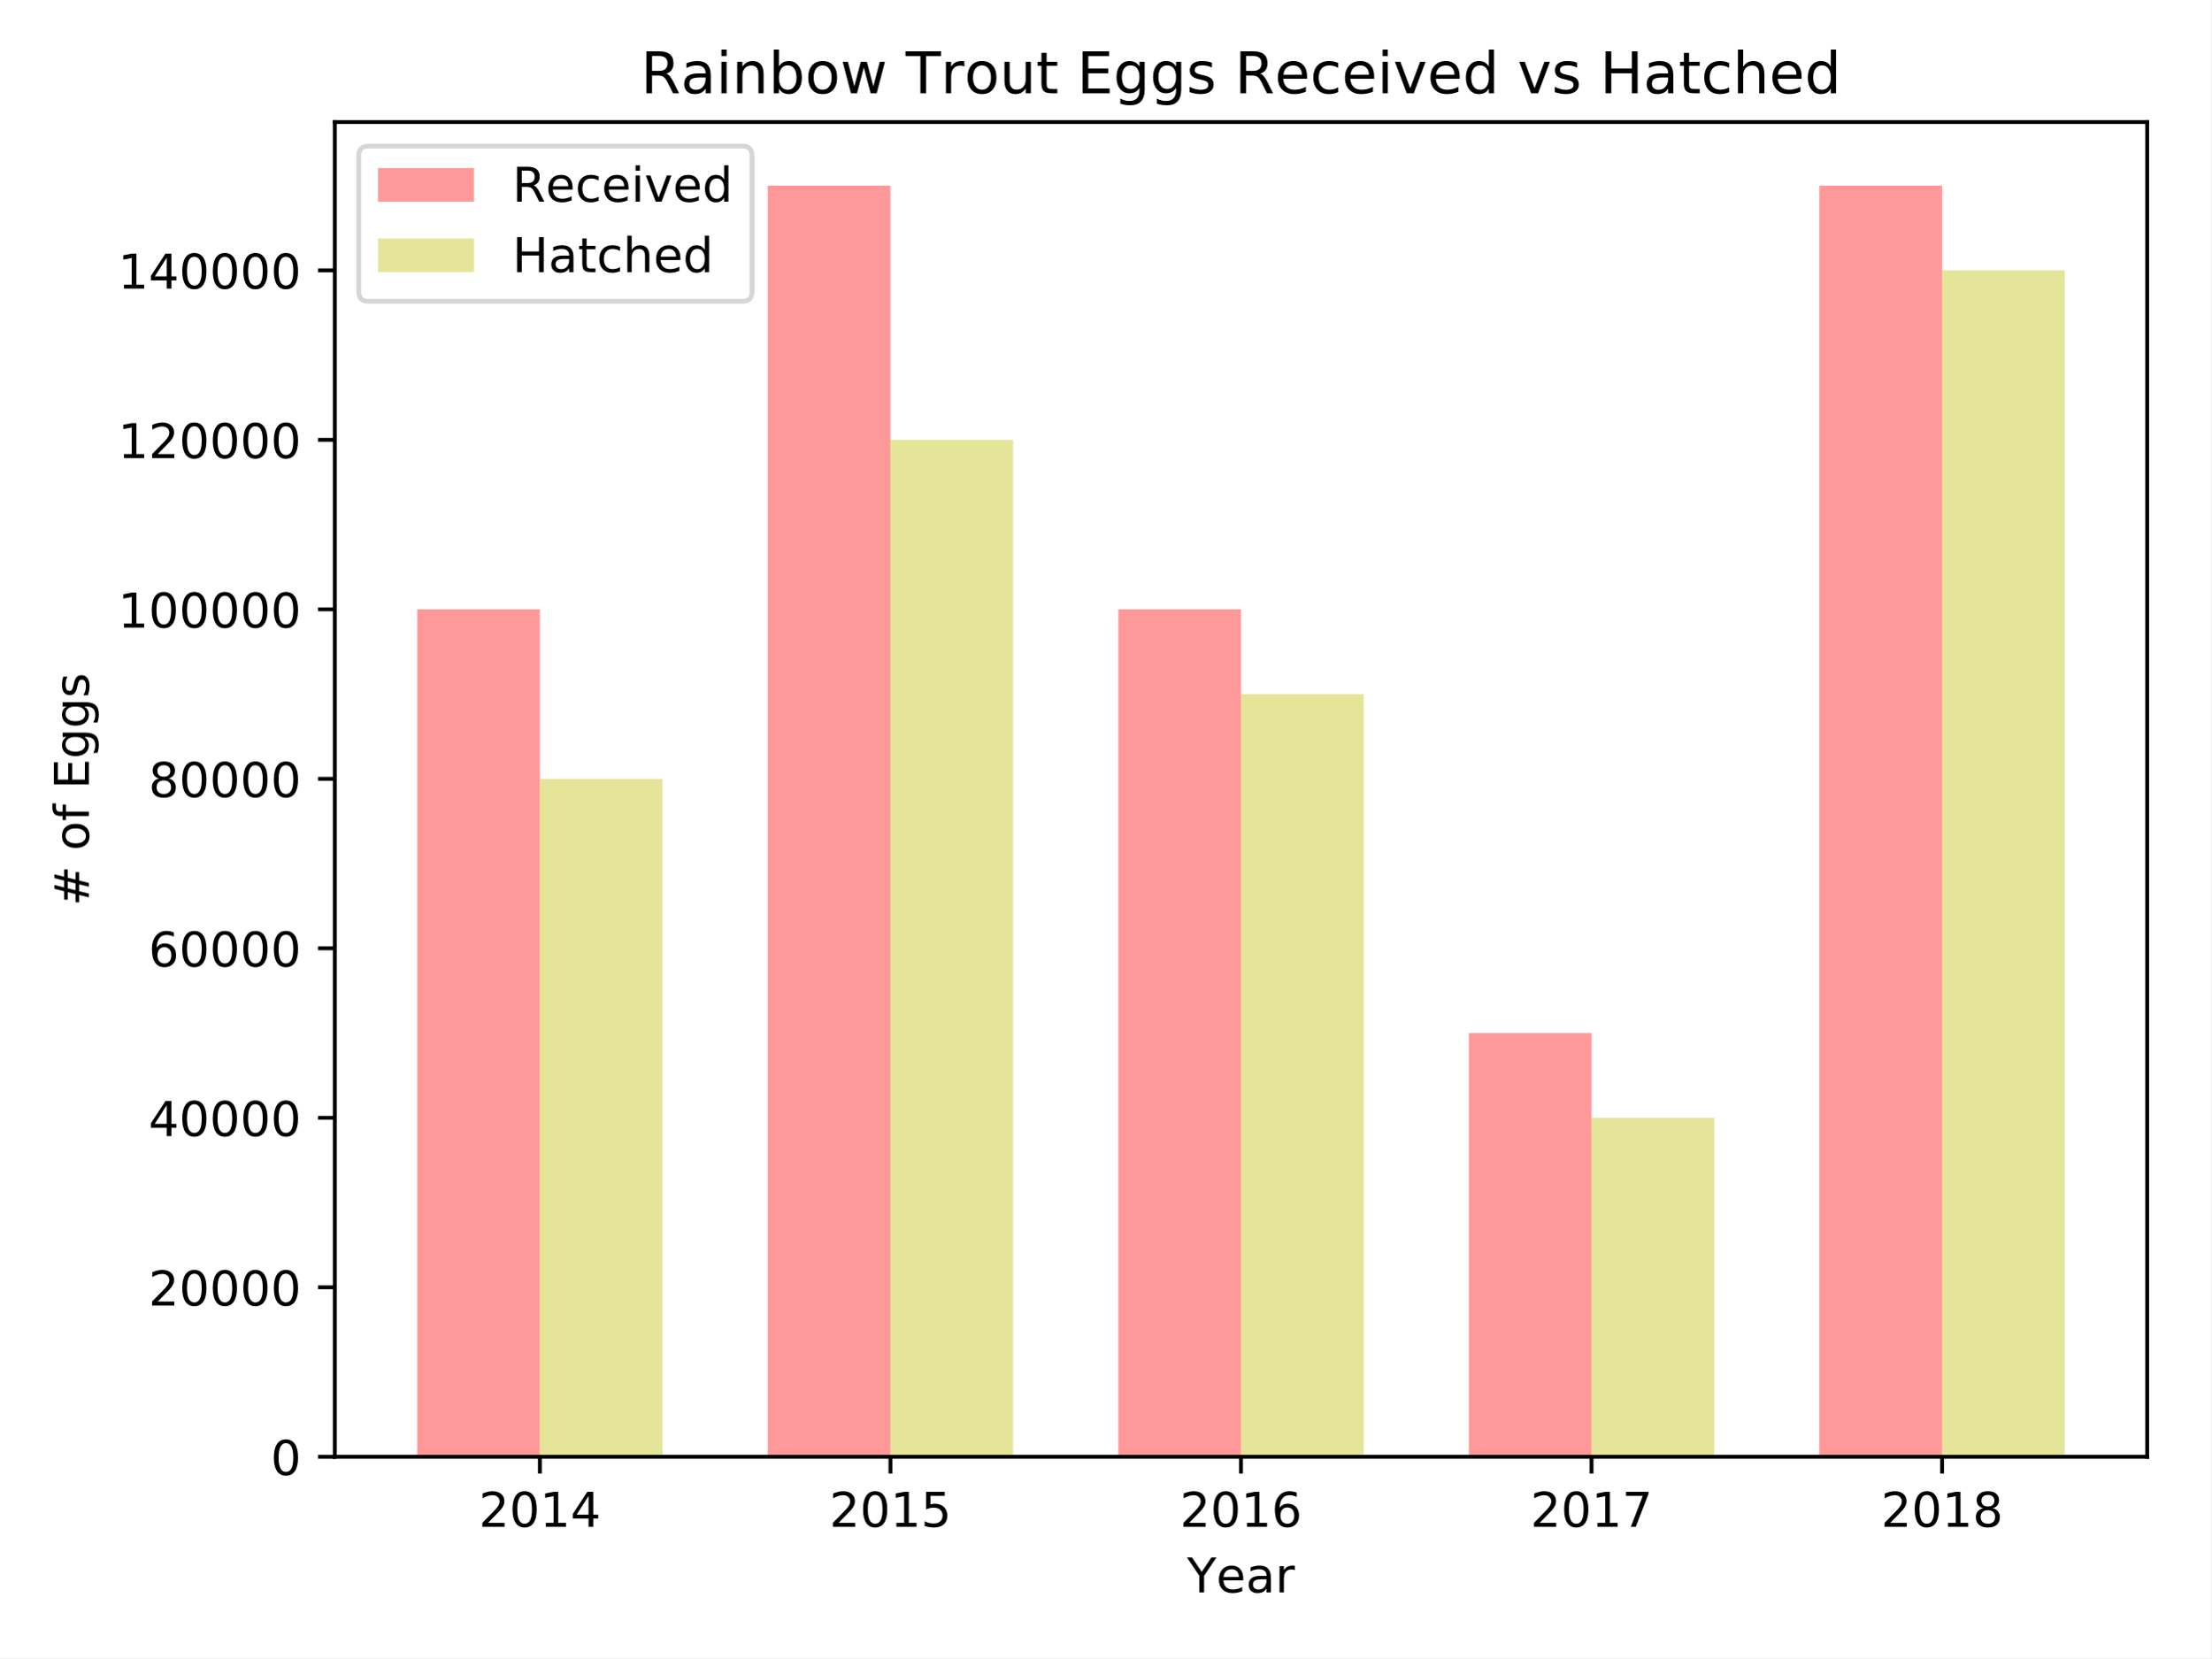
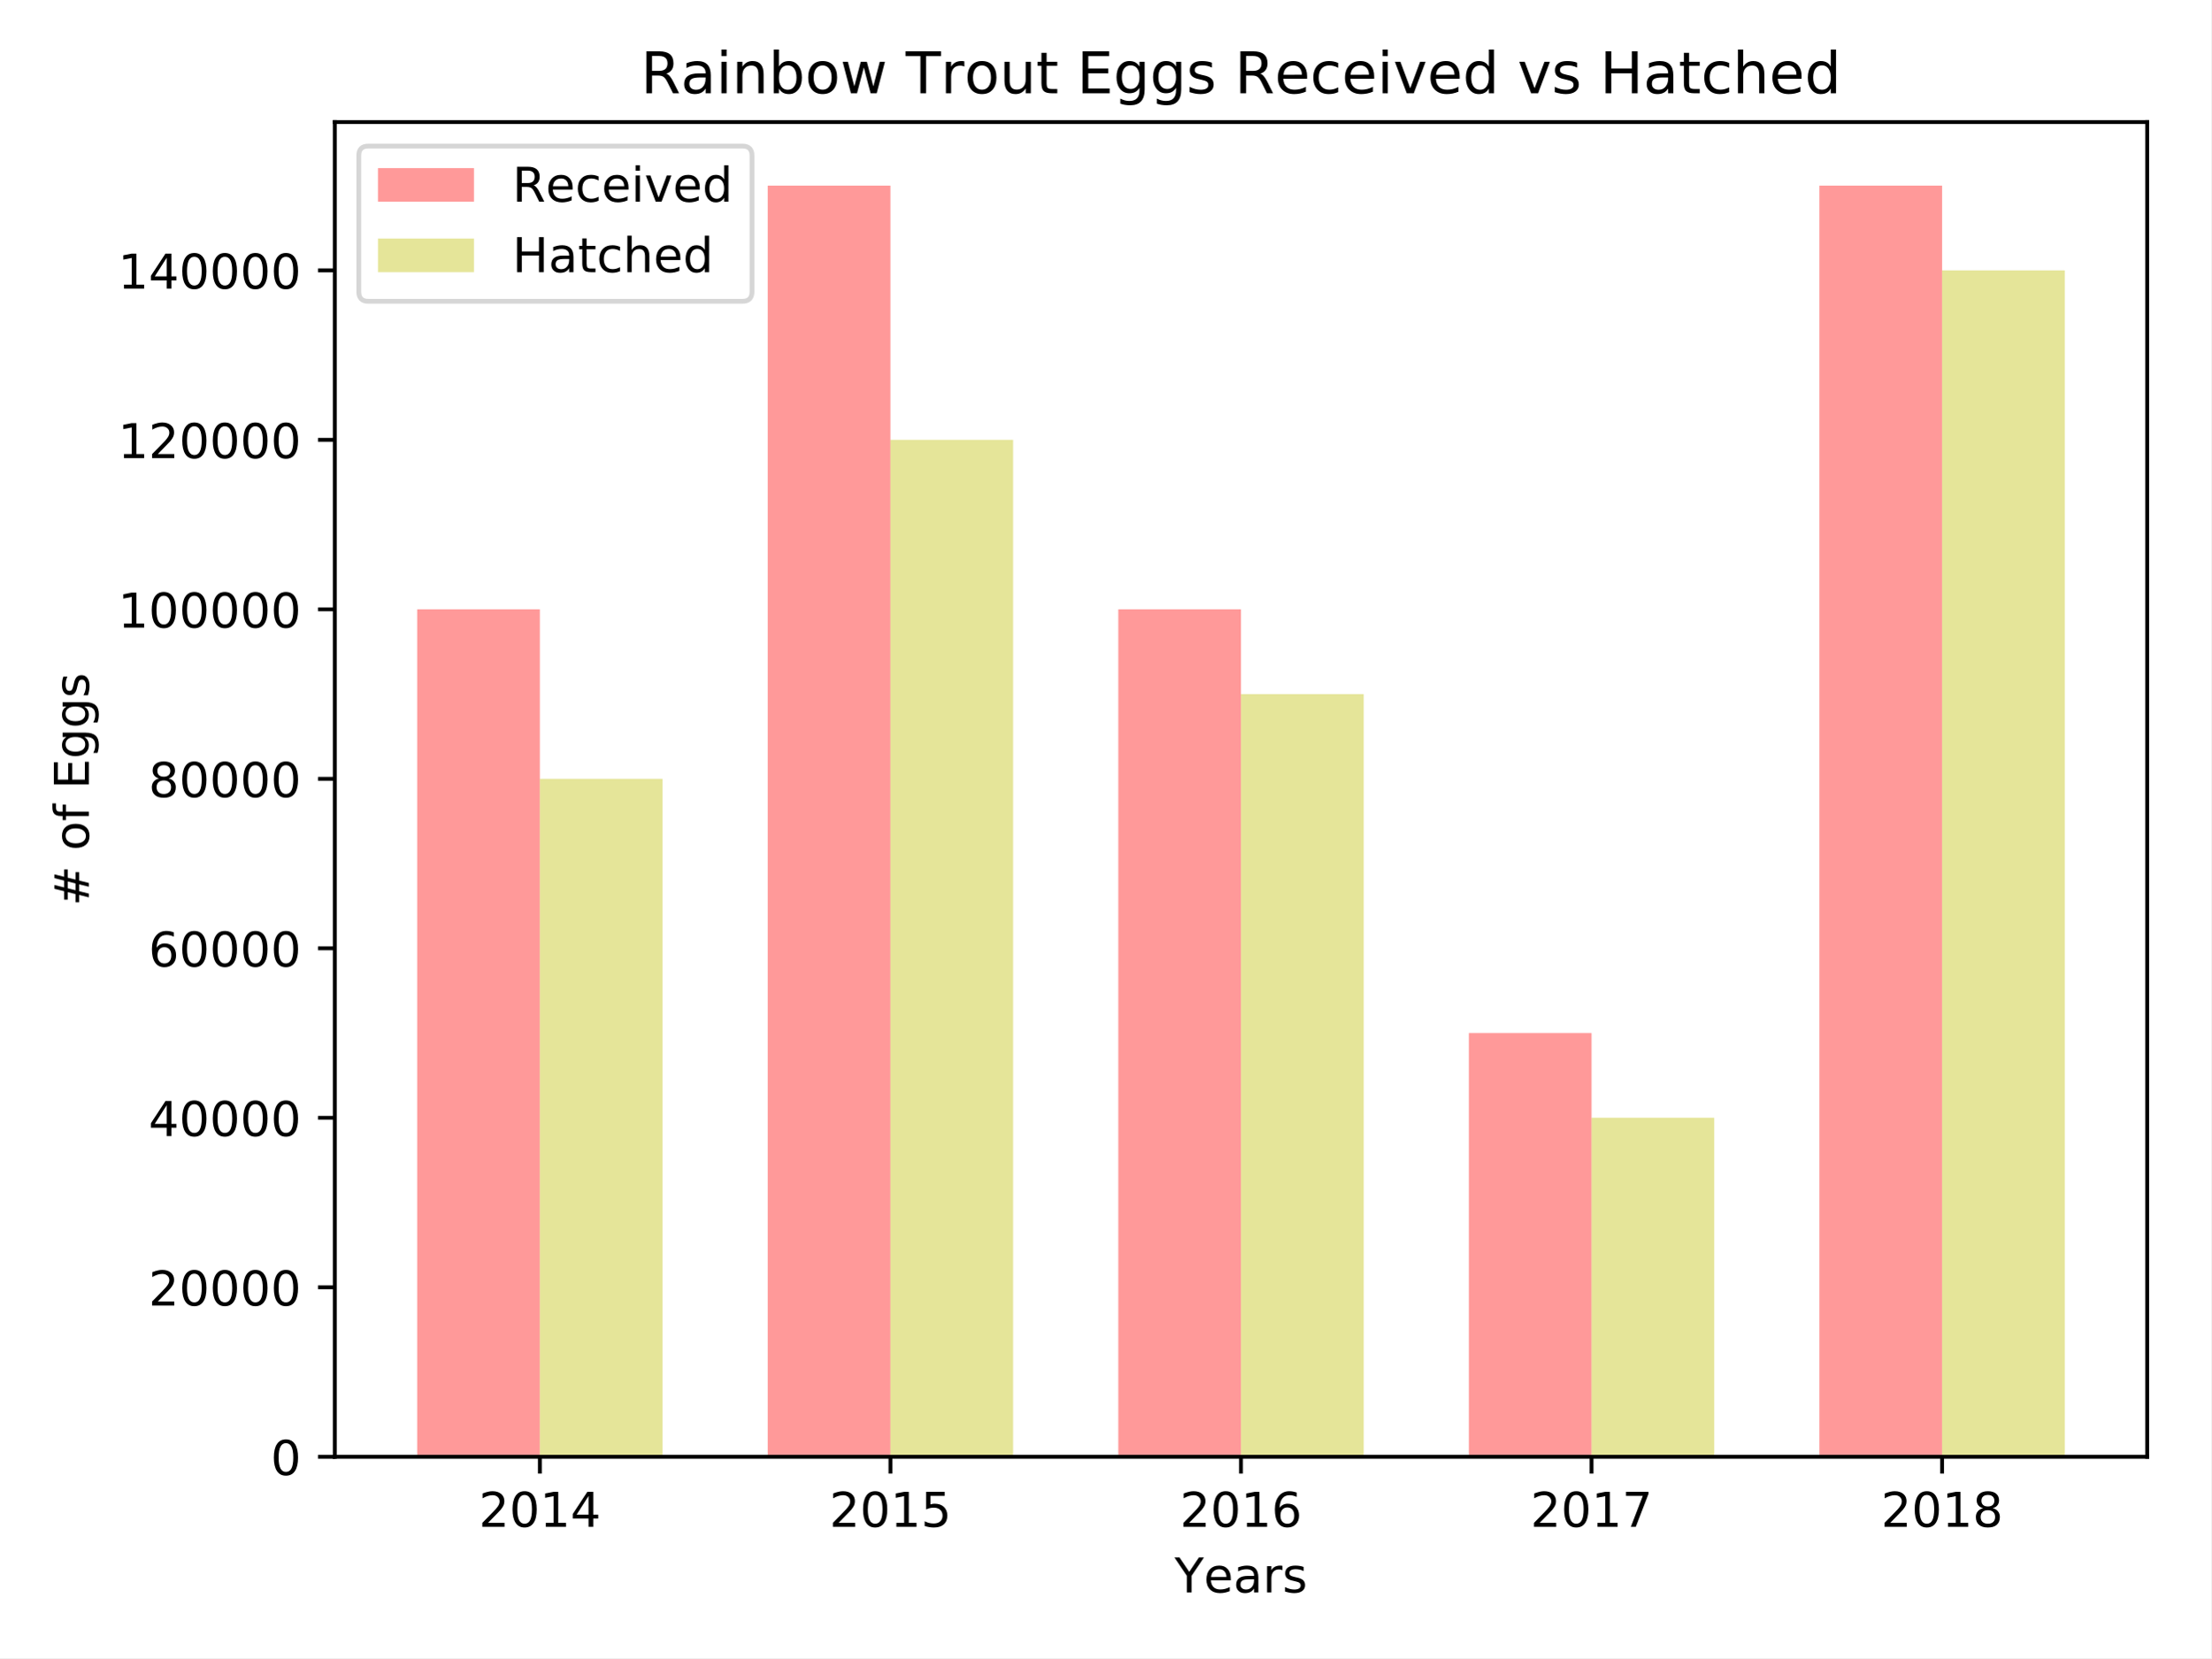
<svg xmlns="http://www.w3.org/2000/svg" xmlns:xlink="http://www.w3.org/1999/xlink" height="345.6pt" version="1.1" viewBox="0 0 460.8 345.6" width="460.8pt">
  <defs>
    <style type="text/css">
*{stroke-linecap:butt;stroke-linejoin:round;}
  </style>
  </defs>
  <g id="figure_1">
    <g id="patch_1">
      <path d="M 0 345.6  L 460.8 345.6  L 460.8 0  L 0 0  z " style="fill:#ffffff;" />
    </g>
    <g id="axes_1">
      <g id="patch_2">
        <path d="M 69.77 303.64  L 447.48 303.64  L 447.48 25.44  L 69.77 25.44  z " style="fill:#ffffff;" />
      </g>
      <g id="patch_3">
-         <path clip-path="url(#p5d7808c895)" d="M 86.939 303.64  L 112.509 303.64  L 112.509 127.005  L 86.939 127.005  z " style="fill:#ff0000;opacity:0.4;" />
+         <path clip-path="url(#pa39966cf46)" d="M 86.939 303.64  L 112.509 303.64  L 112.509 127.005  L 86.939 127.005  z " style="fill:#ff0000;opacity:0.4;" />
      </g>
      <g id="patch_4">
-         <path clip-path="url(#p5d7808c895)" d="M 159.997 303.64  L 185.567 303.64  L 185.567 38.688  L 159.997 38.688  z " style="fill:#ff0000;opacity:0.4;" />
+         <path clip-path="url(#pa39966cf46)" d="M 159.997 303.64  L 185.567 303.64  L 185.567 38.688  L 159.997 38.688  z " style="fill:#ff0000;opacity:0.4;" />
      </g>
      <g id="patch_5">
-         <path clip-path="url(#p5d7808c895)" d="M 233.055 303.64  L 258.625 303.64  L 258.625 127.005  L 233.055 127.005  z " style="fill:#ff0000;opacity:0.4;" />
+         <path clip-path="url(#pa39966cf46)" d="M 233.055 303.64  L 258.625 303.64  L 258.625 127.005  L 233.055 127.005  z " style="fill:#ff0000;opacity:0.4;" />
      </g>
      <g id="patch_6">
-         <path clip-path="url(#p5d7808c895)" d="M 306.113 303.64  L 331.683 303.64  L 331.683 215.323  L 306.113 215.323  z " style="fill:#ff0000;opacity:0.4;" />
+         <path clip-path="url(#pa39966cf46)" d="M 306.113 303.64  L 331.683 303.64  L 331.683 215.323  L 306.113 215.323  z " style="fill:#ff0000;opacity:0.4;" />
      </g>
      <g id="patch_7">
-         <path clip-path="url(#p5d7808c895)" d="M 379.171 303.64  L 404.741 303.64  L 404.741 38.688  L 379.171 38.688  z " style="fill:#ff0000;opacity:0.4;" />
+         <path clip-path="url(#pa39966cf46)" d="M 379.171 303.64  L 404.741 303.64  L 404.741 38.688  L 379.171 38.688  z " style="fill:#ff0000;opacity:0.4;" />
      </g>
      <g id="patch_8">
-         <path clip-path="url(#p5d7808c895)" d="M 112.509 303.64  L 138.079 303.64  L 138.079 162.332  L 112.509 162.332  z " style="fill:#bfbf00;opacity:0.4;" />
+         <path clip-path="url(#pa39966cf46)" d="M 112.509 303.64  L 138.079 303.64  L 138.079 162.332  L 112.509 162.332  z " style="fill:#bfbf00;opacity:0.4;" />
      </g>
      <g id="patch_9">
-         <path clip-path="url(#p5d7808c895)" d="M 185.567 303.64  L 211.137 303.64  L 211.137 91.678  L 185.567 91.678  z " style="fill:#bfbf00;opacity:0.4;" />
+         <path clip-path="url(#pa39966cf46)" d="M 185.567 303.64  L 211.137 303.64  L 211.137 91.678  L 185.567 91.678  z " style="fill:#bfbf00;opacity:0.4;" />
      </g>
      <g id="patch_10">
-         <path clip-path="url(#p5d7808c895)" d="M 258.625 303.64  L 284.195 303.64  L 284.195 144.669  L 258.625 144.669  z " style="fill:#bfbf00;opacity:0.4;" />
+         <path clip-path="url(#pa39966cf46)" d="M 258.625 303.64  L 284.195 303.64  L 284.195 144.669  L 258.625 144.669  z " style="fill:#bfbf00;opacity:0.4;" />
      </g>
      <g id="patch_11">
-         <path clip-path="url(#p5d7808c895)" d="M 331.683 303.64  L 357.253 303.64  L 357.253 232.986  L 331.683 232.986  z " style="fill:#bfbf00;opacity:0.4;" />
+         <path clip-path="url(#pa39966cf46)" d="M 331.683 303.64  L 357.253 303.64  L 357.253 232.986  L 331.683 232.986  z " style="fill:#bfbf00;opacity:0.4;" />
      </g>
      <g id="patch_12">
-         <path clip-path="url(#p5d7808c895)" d="M 404.741 303.64  L 430.311 303.64  L 430.311 56.351  L 404.741 56.351  z " style="fill:#bfbf00;opacity:0.4;" />
+         <path clip-path="url(#pa39966cf46)" d="M 404.741 303.64  L 430.311 303.64  L 430.311 56.351  L 404.741 56.351  z " style="fill:#bfbf00;opacity:0.4;" />
      </g>
      <g id="matplotlib.axis_1">
        <g id="xtick_1">
          <g id="line2d_1">
            <defs>
-               <path d="M 0 0  L 0 3.5  " id="mda4252e9ff" style="stroke:#000000;stroke-width:0.8;" />
-             </defs>
-             <g>
-               <use style="stroke:#000000;stroke-width:0.8;" x="112.509" xlink:href="#mda4252e9ff" y="303.64" />
+               <path d="M 0 0  L 0 3.5  " id="mc7ce514ec5" style="stroke:#000000;stroke-width:0.8;" />
+             </defs>
+             <g>
+               <use style="stroke:#000000;stroke-width:0.8;" x="112.509" xlink:href="#mc7ce514ec5" y="303.64" />
            </g>
          </g>
          <g id="text_1">
            <defs>
              <path d="M 19.188 8.297  L 53.609 8.297  L 53.609 0  L 7.328 0  L 7.328 8.297  Q 12.938 14.109 22.625 23.891  Q 32.328 33.688 34.812 36.531  Q 39.547 41.844 41.422 45.531  Q 43.312 49.219 43.312 52.781  Q 43.312 58.594 39.234 62.25  Q 35.156 65.922 28.609 65.922  Q 23.969 65.922 18.812 64.312  Q 13.672 62.703 7.812 59.422  L 7.812 69.391  Q 13.766 71.781 18.938 73  Q 24.125 74.219 28.422 74.219  Q 39.75 74.219 46.484 68.547  Q 53.219 62.891 53.219 53.422  Q 53.219 48.922 51.531 44.891  Q 49.859 40.875 45.406 35.406  Q 44.188 33.984 37.641 27.219  Q 31.109 20.453 19.188 8.297  z " id="DejaVuSans-50" />
              <path d="M 31.781 66.406  Q 24.172 66.406 20.328 58.906  Q 16.5 51.422 16.5 36.375  Q 16.5 21.391 20.328 13.891  Q 24.172 6.391 31.781 6.391  Q 39.453 6.391 43.281 13.891  Q 47.125 21.391 47.125 36.375  Q 47.125 51.422 43.281 58.906  Q 39.453 66.406 31.781 66.406  z M 31.781 74.219  Q 44.047 74.219 50.516 64.516  Q 56.984 54.828 56.984 36.375  Q 56.984 17.969 50.516 8.266  Q 44.047 -1.422 31.781 -1.422  Q 19.531 -1.422 13.062 8.266  Q 6.594 17.969 6.594 36.375  Q 6.594 54.828 13.062 64.516  Q 19.531 74.219 31.781 74.219  z " id="DejaVuSans-48" />
              <path d="M 12.406 8.297  L 28.516 8.297  L 28.516 63.922  L 10.984 60.406  L 10.984 69.391  L 28.422 72.906  L 38.281 72.906  L 38.281 8.297  L 54.391 8.297  L 54.391 0  L 12.406 0  z " id="DejaVuSans-49" />
              <path d="M 37.797 64.312  L 12.891 25.391  L 37.797 25.391  z M 35.203 72.906  L 47.609 72.906  L 47.609 25.391  L 58.016 25.391  L 58.016 17.188  L 47.609 17.188  L 47.609 0  L 37.797 0  L 37.797 17.188  L 4.891 17.188  L 4.891 26.703  z " id="DejaVuSans-52" />
            </defs>
            <g transform="translate(99.78395 318.2384)scale(0.1 -0.1)">
              <use xlink:href="#DejaVuSans-50" />
              <use x="63.623" xlink:href="#DejaVuSans-48" />
              <use x="127.246" xlink:href="#DejaVuSans-49" />
              <use x="190.869" xlink:href="#DejaVuSans-52" />
            </g>
          </g>
        </g>
        <g id="xtick_2">
          <g id="line2d_2">
            <g>
-               <use style="stroke:#000000;stroke-width:0.8;" x="185.567" xlink:href="#mda4252e9ff" y="303.64" />
+               <use style="stroke:#000000;stroke-width:0.8;" x="185.567" xlink:href="#mc7ce514ec5" y="303.64" />
            </g>
          </g>
          <g id="text_2">
            <defs>
              <path d="M 10.797 72.906  L 49.516 72.906  L 49.516 64.594  L 19.828 64.594  L 19.828 46.734  Q 21.969 47.469 24.109 47.828  Q 26.266 48.188 28.422 48.188  Q 40.625 48.188 47.75 41.5  Q 54.891 34.812 54.891 23.391  Q 54.891 11.625 47.562 5.094  Q 40.234 -1.422 26.906 -1.422  Q 22.312 -1.422 17.547 -0.641  Q 12.797 0.141 7.719 1.703  L 7.719 11.625  Q 12.109 9.234 16.797 8.062  Q 21.484 6.891 26.703 6.891  Q 35.156 6.891 40.078 11.328  Q 45.016 15.766 45.016 23.391  Q 45.016 31 40.078 35.438  Q 35.156 39.891 26.703 39.891  Q 22.75 39.891 18.812 39.016  Q 14.891 38.141 10.797 36.281  z " id="DejaVuSans-53" />
            </defs>
            <g transform="translate(172.842 318.2384)scale(0.1 -0.1)">
              <use xlink:href="#DejaVuSans-50" />
              <use x="63.623" xlink:href="#DejaVuSans-48" />
              <use x="127.246" xlink:href="#DejaVuSans-49" />
              <use x="190.869" xlink:href="#DejaVuSans-53" />
            </g>
          </g>
        </g>
        <g id="xtick_3">
          <g id="line2d_3">
            <g>
-               <use style="stroke:#000000;stroke-width:0.8;" x="258.625" xlink:href="#mda4252e9ff" y="303.64" />
+               <use style="stroke:#000000;stroke-width:0.8;" x="258.625" xlink:href="#mc7ce514ec5" y="303.64" />
            </g>
          </g>
          <g id="text_3">
            <defs>
              <path d="M 33.016 40.375  Q 26.375 40.375 22.484 35.828  Q 18.609 31.297 18.609 23.391  Q 18.609 15.531 22.484 10.953  Q 26.375 6.391 33.016 6.391  Q 39.656 6.391 43.531 10.953  Q 47.406 15.531 47.406 23.391  Q 47.406 31.297 43.531 35.828  Q 39.656 40.375 33.016 40.375  z M 52.594 71.297  L 52.594 62.312  Q 48.875 64.062 45.094 64.984  Q 41.312 65.922 37.594 65.922  Q 27.828 65.922 22.672 59.328  Q 17.531 52.734 16.797 39.406  Q 19.672 43.656 24.016 45.922  Q 28.375 48.188 33.594 48.188  Q 44.578 48.188 50.953 41.516  Q 57.328 34.859 57.328 23.391  Q 57.328 12.156 50.688 5.359  Q 44.047 -1.422 33.016 -1.422  Q 20.359 -1.422 13.672 8.266  Q 6.984 17.969 6.984 36.375  Q 6.984 53.656 15.188 63.938  Q 23.391 74.219 37.203 74.219  Q 40.922 74.219 44.703 73.484  Q 48.484 72.75 52.594 71.297  z " id="DejaVuSans-54" />
            </defs>
            <g transform="translate(245.9 318.2384)scale(0.1 -0.1)">
              <use xlink:href="#DejaVuSans-50" />
              <use x="63.623" xlink:href="#DejaVuSans-48" />
              <use x="127.246" xlink:href="#DejaVuSans-49" />
              <use x="190.869" xlink:href="#DejaVuSans-54" />
            </g>
          </g>
        </g>
        <g id="xtick_4">
          <g id="line2d_4">
            <g>
-               <use style="stroke:#000000;stroke-width:0.8;" x="331.683" xlink:href="#mda4252e9ff" y="303.64" />
+               <use style="stroke:#000000;stroke-width:0.8;" x="331.683" xlink:href="#mc7ce514ec5" y="303.64" />
            </g>
          </g>
          <g id="text_4">
            <defs>
              <path d="M 8.203 72.906  L 55.078 72.906  L 55.078 68.703  L 28.609 0  L 18.312 0  L 43.219 64.594  L 8.203 64.594  z " id="DejaVuSans-55" />
            </defs>
            <g transform="translate(318.958 318.2384)scale(0.1 -0.1)">
              <use xlink:href="#DejaVuSans-50" />
              <use x="63.623" xlink:href="#DejaVuSans-48" />
              <use x="127.246" xlink:href="#DejaVuSans-49" />
              <use x="190.869" xlink:href="#DejaVuSans-55" />
            </g>
          </g>
        </g>
        <g id="xtick_5">
          <g id="line2d_5">
            <g>
-               <use style="stroke:#000000;stroke-width:0.8;" x="404.741" xlink:href="#mda4252e9ff" y="303.64" />
+               <use style="stroke:#000000;stroke-width:0.8;" x="404.741" xlink:href="#mc7ce514ec5" y="303.64" />
            </g>
          </g>
          <g id="text_5">
            <defs>
              <path d="M 31.781 34.625  Q 24.75 34.625 20.719 30.859  Q 16.703 27.094 16.703 20.516  Q 16.703 13.922 20.719 10.156  Q 24.75 6.391 31.781 6.391  Q 38.812 6.391 42.859 10.172  Q 46.922 13.969 46.922 20.516  Q 46.922 27.094 42.891 30.859  Q 38.875 34.625 31.781 34.625  z M 21.922 38.812  Q 15.578 40.375 12.031 44.719  Q 8.5 49.078 8.5 55.328  Q 8.5 64.062 14.719 69.141  Q 20.953 74.219 31.781 74.219  Q 42.672 74.219 48.875 69.141  Q 55.078 64.062 55.078 55.328  Q 55.078 49.078 51.531 44.719  Q 48 40.375 41.703 38.812  Q 48.828 37.156 52.797 32.312  Q 56.781 27.484 56.781 20.516  Q 56.781 9.906 50.312 4.234  Q 43.844 -1.422 31.781 -1.422  Q 19.734 -1.422 13.25 4.234  Q 6.781 9.906 6.781 20.516  Q 6.781 27.484 10.781 32.312  Q 14.797 37.156 21.922 38.812  z M 18.312 54.391  Q 18.312 48.734 21.844 45.562  Q 25.391 42.391 31.781 42.391  Q 38.141 42.391 41.719 45.562  Q 45.312 48.734 45.312 54.391  Q 45.312 60.062 41.719 63.234  Q 38.141 66.406 31.781 66.406  Q 25.391 66.406 21.844 63.234  Q 18.312 60.062 18.312 54.391  z " id="DejaVuSans-56" />
            </defs>
            <g transform="translate(392.0161 318.2384)scale(0.1 -0.1)">
              <use xlink:href="#DejaVuSans-50" />
              <use x="63.623" xlink:href="#DejaVuSans-48" />
              <use x="127.246" xlink:href="#DejaVuSans-49" />
              <use x="190.869" xlink:href="#DejaVuSans-56" />
            </g>
          </g>
        </g>
        <g id="text_6">
          <defs>
            <path d="M -0.203 72.906  L 10.406 72.906  L 30.609 42.922  L 50.688 72.906  L 61.281 72.906  L 35.5 34.719  L 35.5 0  L 25.594 0  L 25.594 34.719  z " id="DejaVuSans-89" />
            <path d="M 56.203 29.594  L 56.203 25.203  L 14.891 25.203  Q 15.484 15.922 20.484 11.062  Q 25.484 6.203 34.422 6.203  Q 39.594 6.203 44.453 7.469  Q 49.312 8.734 54.109 11.281  L 54.109 2.781  Q 49.266 0.734 44.188 -0.344  Q 39.109 -1.422 33.891 -1.422  Q 20.797 -1.422 13.156 6.188  Q 5.516 13.812 5.516 26.812  Q 5.516 40.234 12.766 48.109  Q 20.016 56 32.328 56  Q 43.359 56 49.781 48.891  Q 56.203 41.797 56.203 29.594  z M 47.219 32.234  Q 47.125 39.594 43.094 43.984  Q 39.062 48.391 32.422 48.391  Q 24.906 48.391 20.391 44.141  Q 15.875 39.891 15.188 32.172  z " id="DejaVuSans-101" />
            <path d="M 34.281 27.484  Q 23.391 27.484 19.188 25  Q 14.984 22.516 14.984 16.5  Q 14.984 11.719 18.141 8.906  Q 21.297 6.109 26.703 6.109  Q 34.188 6.109 38.703 11.406  Q 43.219 16.703 43.219 25.484  L 43.219 27.484  z M 52.203 31.203  L 52.203 0  L 43.219 0  L 43.219 8.297  Q 40.141 3.328 35.547 0.953  Q 30.953 -1.422 24.312 -1.422  Q 15.922 -1.422 10.953 3.297  Q 6 8.016 6 15.922  Q 6 25.141 12.172 29.828  Q 18.359 34.516 30.609 34.516  L 43.219 34.516  L 43.219 35.406  Q 43.219 41.609 39.141 45  Q 35.062 48.391 27.688 48.391  Q 23 48.391 18.547 47.266  Q 14.109 46.141 10.016 43.891  L 10.016 52.203  Q 14.938 54.109 19.578 55.047  Q 24.219 56 28.609 56  Q 40.484 56 46.344 49.844  Q 52.203 43.703 52.203 31.203  z " id="DejaVuSans-97" />
            <path d="M 41.109 46.297  Q 39.594 47.172 37.812 47.578  Q 36.031 48 33.891 48  Q 26.266 48 22.188 43.047  Q 18.109 38.094 18.109 28.812  L 18.109 0  L 9.078 0  L 9.078 54.688  L 18.109 54.688  L 18.109 46.188  Q 20.953 51.172 25.484 53.578  Q 30.031 56 36.531 56  Q 37.453 56 38.578 55.875  Q 39.703 55.766 41.062 55.516  z " id="DejaVuSans-114" />
+             <path d="M 44.281 53.078  L 44.281 44.578  Q 40.484 46.531 36.375 47.5  Q 32.281 48.484 27.875 48.484  Q 21.188 48.484 17.844 46.438  Q 14.5 44.391 14.5 40.281  Q 14.5 37.156 16.891 35.375  Q 19.281 33.594 26.516 31.984  L 29.594 31.297  Q 39.156 29.25 43.188 25.516  Q 47.219 21.781 47.219 15.094  Q 47.219 7.469 41.188 3.016  Q 35.156 -1.422 24.609 -1.422  Q 20.219 -1.422 15.453 -0.562  Q 10.688 0.297 5.422 2  L 5.422 11.281  Q 10.406 8.688 15.234 7.391  Q 20.062 6.109 24.812 6.109  Q 31.156 6.109 34.562 8.281  Q 37.984 10.453 37.984 14.406  Q 37.984 18.062 35.516 20.016  Q 33.062 21.969 24.703 23.781  L 21.578 24.516  Q 13.234 26.266 9.516 29.906  Q 5.812 33.547 5.812 39.891  Q 5.812 47.609 11.281 51.797  Q 16.75 56 26.812 56  Q 31.781 56 36.172 55.266  Q 40.578 54.547 44.281 53.078  z " id="DejaVuSans-115" />
          </defs>
-           <g transform="translate(247.3852 331.9166)scale(0.1 -0.1)">
+           <g transform="translate(244.7805 331.9166)scale(0.1 -0.1)">
            <use xlink:href="#DejaVuSans-89" />
            <use x="60.881" xlink:href="#DejaVuSans-101" />
            <use x="122.404" xlink:href="#DejaVuSans-97" />
            <use x="183.684" xlink:href="#DejaVuSans-114" />
+             <use x="224.797" xlink:href="#DejaVuSans-115" />
          </g>
        </g>
      </g>
      <g id="matplotlib.axis_2">
        <g id="ytick_1">
          <g id="line2d_6">
            <defs>
-               <path d="M 0 0  L -3.5 0  " id="m9ca4e9050b" style="stroke:#000000;stroke-width:0.8;" />
-             </defs>
-             <g>
-               <use style="stroke:#000000;stroke-width:0.8;" x="69.77" xlink:href="#m9ca4e9050b" y="303.64" />
+               <path d="M 0 0  L -3.5 0  " id="m4a5da0542c" style="stroke:#000000;stroke-width:0.8;" />
+             </defs>
+             <g>
+               <use style="stroke:#000000;stroke-width:0.8;" x="69.77" xlink:href="#m4a5da0542c" y="303.64" />
            </g>
          </g>
          <g id="text_7">
            <g transform="translate(56.4075 307.4392)scale(0.1 -0.1)">
              <use xlink:href="#DejaVuSans-48" />
            </g>
          </g>
        </g>
        <g id="ytick_2">
          <g id="line2d_7">
            <g>
-               <use style="stroke:#000000;stroke-width:0.8;" x="69.77" xlink:href="#m9ca4e9050b" y="268.313" />
+               <use style="stroke:#000000;stroke-width:0.8;" x="69.77" xlink:href="#m4a5da0542c" y="268.313" />
            </g>
          </g>
          <g id="text_8">
            <g transform="translate(30.9575 272.1122)scale(0.1 -0.1)">
              <use xlink:href="#DejaVuSans-50" />
              <use x="63.623" xlink:href="#DejaVuSans-48" />
              <use x="127.246" xlink:href="#DejaVuSans-48" />
              <use x="190.869" xlink:href="#DejaVuSans-48" />
              <use x="254.492" xlink:href="#DejaVuSans-48" />
            </g>
          </g>
        </g>
        <g id="ytick_3">
          <g id="line2d_8">
            <g>
-               <use style="stroke:#000000;stroke-width:0.8;" x="69.77" xlink:href="#m9ca4e9050b" y="232.986" />
+               <use style="stroke:#000000;stroke-width:0.8;" x="69.77" xlink:href="#m4a5da0542c" y="232.986" />
            </g>
          </g>
          <g id="text_9">
            <g transform="translate(30.9575 236.7852)scale(0.1 -0.1)">
              <use xlink:href="#DejaVuSans-52" />
              <use x="63.623" xlink:href="#DejaVuSans-48" />
              <use x="127.246" xlink:href="#DejaVuSans-48" />
              <use x="190.869" xlink:href="#DejaVuSans-48" />
              <use x="254.492" xlink:href="#DejaVuSans-48" />
            </g>
          </g>
        </g>
        <g id="ytick_4">
          <g id="line2d_9">
            <g>
-               <use style="stroke:#000000;stroke-width:0.8;" x="69.77" xlink:href="#m9ca4e9050b" y="197.659" />
+               <use style="stroke:#000000;stroke-width:0.8;" x="69.77" xlink:href="#m4a5da0542c" y="197.659" />
            </g>
          </g>
          <g id="text_10">
            <g transform="translate(30.9575 201.4583)scale(0.1 -0.1)">
              <use xlink:href="#DejaVuSans-54" />
              <use x="63.623" xlink:href="#DejaVuSans-48" />
              <use x="127.246" xlink:href="#DejaVuSans-48" />
              <use x="190.869" xlink:href="#DejaVuSans-48" />
              <use x="254.492" xlink:href="#DejaVuSans-48" />
            </g>
          </g>
        </g>
        <g id="ytick_5">
          <g id="line2d_10">
            <g>
-               <use style="stroke:#000000;stroke-width:0.8;" x="69.77" xlink:href="#m9ca4e9050b" y="162.332" />
+               <use style="stroke:#000000;stroke-width:0.8;" x="69.77" xlink:href="#m4a5da0542c" y="162.332" />
            </g>
          </g>
          <g id="text_11">
            <g transform="translate(30.9575 166.1313)scale(0.1 -0.1)">
              <use xlink:href="#DejaVuSans-56" />
              <use x="63.623" xlink:href="#DejaVuSans-48" />
              <use x="127.246" xlink:href="#DejaVuSans-48" />
              <use x="190.869" xlink:href="#DejaVuSans-48" />
              <use x="254.492" xlink:href="#DejaVuSans-48" />
            </g>
          </g>
        </g>
        <g id="ytick_6">
          <g id="line2d_11">
            <g>
-               <use style="stroke:#000000;stroke-width:0.8;" x="69.77" xlink:href="#m9ca4e9050b" y="127.005" />
+               <use style="stroke:#000000;stroke-width:0.8;" x="69.77" xlink:href="#m4a5da0542c" y="127.005" />
            </g>
          </g>
          <g id="text_12">
            <g transform="translate(24.595 130.8043)scale(0.1 -0.1)">
              <use xlink:href="#DejaVuSans-49" />
              <use x="63.623" xlink:href="#DejaVuSans-48" />
              <use x="127.246" xlink:href="#DejaVuSans-48" />
              <use x="190.869" xlink:href="#DejaVuSans-48" />
              <use x="254.492" xlink:href="#DejaVuSans-48" />
              <use x="318.115" xlink:href="#DejaVuSans-48" />
            </g>
          </g>
        </g>
        <g id="ytick_7">
          <g id="line2d_12">
            <g>
-               <use style="stroke:#000000;stroke-width:0.8;" x="69.77" xlink:href="#m9ca4e9050b" y="91.678" />
+               <use style="stroke:#000000;stroke-width:0.8;" x="69.77" xlink:href="#m4a5da0542c" y="91.678" />
            </g>
          </g>
          <g id="text_13">
            <g transform="translate(24.595 95.47731)scale(0.1 -0.1)">
              <use xlink:href="#DejaVuSans-49" />
              <use x="63.623" xlink:href="#DejaVuSans-50" />
              <use x="127.246" xlink:href="#DejaVuSans-48" />
              <use x="190.869" xlink:href="#DejaVuSans-48" />
              <use x="254.492" xlink:href="#DejaVuSans-48" />
              <use x="318.115" xlink:href="#DejaVuSans-48" />
            </g>
          </g>
        </g>
        <g id="ytick_8">
          <g id="line2d_13">
            <g>
-               <use style="stroke:#000000;stroke-width:0.8;" x="69.77" xlink:href="#m9ca4e9050b" y="56.351" />
+               <use style="stroke:#000000;stroke-width:0.8;" x="69.77" xlink:href="#m4a5da0542c" y="56.351" />
            </g>
          </g>
          <g id="text_14">
            <g transform="translate(24.595 60.15033)scale(0.1 -0.1)">
              <use xlink:href="#DejaVuSans-49" />
              <use x="63.623" xlink:href="#DejaVuSans-52" />
              <use x="127.246" xlink:href="#DejaVuSans-48" />
              <use x="190.869" xlink:href="#DejaVuSans-48" />
              <use x="254.492" xlink:href="#DejaVuSans-48" />
              <use x="318.115" xlink:href="#DejaVuSans-48" />
            </g>
          </g>
        </g>
        <g id="text_15">
          <defs>
            <path d="M 51.125 44  L 36.922 44  L 32.812 27.688  L 47.125 27.688  z M 43.797 71.781  L 38.719 51.516  L 52.984 51.516  L 58.109 71.781  L 65.922 71.781  L 60.891 51.516  L 76.125 51.516  L 76.125 44  L 58.984 44  L 54.984 27.688  L 70.516 27.688  L 70.516 20.219  L 53.078 20.219  L 48 0  L 40.188 0  L 45.219 20.219  L 30.906 20.219  L 25.875 0  L 18.016 0  L 23.094 20.219  L 7.719 20.219  L 7.719 27.688  L 24.906 27.688  L 29 44  L 13.281 44  L 13.281 51.516  L 30.906 51.516  L 35.891 71.781  z " id="DejaVuSans-35" />
            <path id="DejaVuSans-32" />
            <path d="M 30.609 48.391  Q 23.391 48.391 19.188 42.75  Q 14.984 37.109 14.984 27.297  Q 14.984 17.484 19.156 11.844  Q 23.344 6.203 30.609 6.203  Q 37.797 6.203 41.984 11.859  Q 46.188 17.531 46.188 27.297  Q 46.188 37.016 41.984 42.703  Q 37.797 48.391 30.609 48.391  z M 30.609 56  Q 42.328 56 49.016 48.375  Q 55.719 40.766 55.719 27.297  Q 55.719 13.875 49.016 6.219  Q 42.328 -1.422 30.609 -1.422  Q 18.844 -1.422 12.172 6.219  Q 5.516 13.875 5.516 27.297  Q 5.516 40.766 12.172 48.375  Q 18.844 56 30.609 56  z " id="DejaVuSans-111" />
            <path d="M 37.109 75.984  L 37.109 68.5  L 28.516 68.5  Q 23.688 68.5 21.797 66.547  Q 19.922 64.594 19.922 59.516  L 19.922 54.688  L 34.719 54.688  L 34.719 47.703  L 19.922 47.703  L 19.922 0  L 10.891 0  L 10.891 47.703  L 2.297 47.703  L 2.297 54.688  L 10.891 54.688  L 10.891 58.5  Q 10.891 67.625 15.141 71.797  Q 19.391 75.984 28.609 75.984  z " id="DejaVuSans-102" />
            <path d="M 9.812 72.906  L 55.906 72.906  L 55.906 64.594  L 19.672 64.594  L 19.672 43.016  L 54.391 43.016  L 54.391 34.719  L 19.672 34.719  L 19.672 8.297  L 56.781 8.297  L 56.781 0  L 9.812 0  z " id="DejaVuSans-69" />
            <path d="M 45.406 27.984  Q 45.406 37.75 41.375 43.109  Q 37.359 48.484 30.078 48.484  Q 22.859 48.484 18.828 43.109  Q 14.797 37.75 14.797 27.984  Q 14.797 18.266 18.828 12.891  Q 22.859 7.516 30.078 7.516  Q 37.359 7.516 41.375 12.891  Q 45.406 18.266 45.406 27.984  z M 54.391 6.781  Q 54.391 -7.172 48.188 -13.984  Q 42 -20.797 29.203 -20.797  Q 24.469 -20.797 20.266 -20.094  Q 16.062 -19.391 12.109 -17.922  L 12.109 -9.188  Q 16.062 -11.328 19.922 -12.344  Q 23.781 -13.375 27.781 -13.375  Q 36.625 -13.375 41.016 -8.766  Q 45.406 -4.156 45.406 5.172  L 45.406 9.625  Q 42.625 4.781 38.281 2.391  Q 33.938 0 27.875 0  Q 17.828 0 11.672 7.656  Q 5.516 15.328 5.516 27.984  Q 5.516 40.672 11.672 48.328  Q 17.828 56 27.875 56  Q 33.938 56 38.281 53.609  Q 42.625 51.219 45.406 46.391  L 45.406 54.688  L 54.391 54.688  z " id="DejaVuSans-103" />
-             <path d="M 44.281 53.078  L 44.281 44.578  Q 40.484 46.531 36.375 47.5  Q 32.281 48.484 27.875 48.484  Q 21.188 48.484 17.844 46.438  Q 14.5 44.391 14.5 40.281  Q 14.5 37.156 16.891 35.375  Q 19.281 33.594 26.516 31.984  L 29.594 31.297  Q 39.156 29.25 43.188 25.516  Q 47.219 21.781 47.219 15.094  Q 47.219 7.469 41.188 3.016  Q 35.156 -1.422 24.609 -1.422  Q 20.219 -1.422 15.453 -0.562  Q 10.688 0.297 5.422 2  L 5.422 11.281  Q 10.406 8.688 15.234 7.391  Q 20.062 6.109 24.812 6.109  Q 31.156 6.109 34.562 8.281  Q 37.984 10.453 37.984 14.406  Q 37.984 18.062 35.516 20.016  Q 33.062 21.969 24.703 23.781  L 21.578 24.516  Q 13.234 26.266 9.516 29.906  Q 5.812 33.547 5.812 39.891  Q 5.812 47.609 11.281 51.797  Q 16.75 56 26.812 56  Q 31.781 56 36.172 55.266  Q 40.578 54.547 44.281 53.078  z " id="DejaVuSans-115" />
          </defs>
          <g transform="translate(18.51531 188.84)rotate(-90)scale(0.1 -0.1)">
            <use xlink:href="#DejaVuSans-35" />
            <use x="83.789" xlink:href="#DejaVuSans-32" />
            <use x="115.576" xlink:href="#DejaVuSans-111" />
            <use x="176.758" xlink:href="#DejaVuSans-102" />
            <use x="211.963" xlink:href="#DejaVuSans-32" />
            <use x="243.75" xlink:href="#DejaVuSans-69" />
            <use x="306.934" xlink:href="#DejaVuSans-103" />
            <use x="370.41" xlink:href="#DejaVuSans-103" />
            <use x="433.887" xlink:href="#DejaVuSans-115" />
          </g>
        </g>
      </g>
      <g id="patch_13">
        <path d="M 69.77 303.64  L 69.77 25.44  " style="fill:none;stroke:#000000;stroke-linecap:square;stroke-linejoin:miter;stroke-width:0.8;" />
      </g>
      <g id="patch_14">
        <path d="M 447.48 303.64  L 447.48 25.44  " style="fill:none;stroke:#000000;stroke-linecap:square;stroke-linejoin:miter;stroke-width:0.8;" />
      </g>
      <g id="patch_15">
        <path d="M 69.77 303.64  L 447.48 303.64  " style="fill:none;stroke:#000000;stroke-linecap:square;stroke-linejoin:miter;stroke-width:0.8;" />
      </g>
      <g id="patch_16">
        <path d="M 69.77 25.44  L 447.48 25.44  " style="fill:none;stroke:#000000;stroke-linecap:square;stroke-linejoin:miter;stroke-width:0.8;" />
      </g>
      <g id="text_16">
        <defs>
          <path d="M 44.391 34.188  Q 47.562 33.109 50.562 29.594  Q 53.562 26.078 56.594 19.922  L 66.609 0  L 56 0  L 46.688 18.703  Q 43.062 26.031 39.672 28.422  Q 36.281 30.812 30.422 30.812  L 19.672 30.812  L 19.672 0  L 9.812 0  L 9.812 72.906  L 32.078 72.906  Q 44.578 72.906 50.734 67.672  Q 56.891 62.453 56.891 51.906  Q 56.891 45.016 53.688 40.469  Q 50.484 35.938 44.391 34.188  z M 19.672 64.797  L 19.672 38.922  L 32.078 38.922  Q 39.203 38.922 42.844 42.219  Q 46.484 45.516 46.484 51.906  Q 46.484 58.297 42.844 61.547  Q 39.203 64.797 32.078 64.797  z " id="DejaVuSans-82" />
          <path d="M 9.422 54.688  L 18.406 54.688  L 18.406 0  L 9.422 0  z M 9.422 75.984  L 18.406 75.984  L 18.406 64.594  L 9.422 64.594  z " id="DejaVuSans-105" />
          <path d="M 54.891 33.016  L 54.891 0  L 45.906 0  L 45.906 32.719  Q 45.906 40.484 42.875 44.328  Q 39.844 48.188 33.797 48.188  Q 26.516 48.188 22.312 43.547  Q 18.109 38.922 18.109 30.906  L 18.109 0  L 9.078 0  L 9.078 54.688  L 18.109 54.688  L 18.109 46.188  Q 21.344 51.125 25.703 53.562  Q 30.078 56 35.797 56  Q 45.219 56 50.047 50.172  Q 54.891 44.344 54.891 33.016  z " id="DejaVuSans-110" />
          <path d="M 48.688 27.297  Q 48.688 37.203 44.609 42.844  Q 40.531 48.484 33.406 48.484  Q 26.266 48.484 22.188 42.844  Q 18.109 37.203 18.109 27.297  Q 18.109 17.391 22.188 11.75  Q 26.266 6.109 33.406 6.109  Q 40.531 6.109 44.609 11.75  Q 48.688 17.391 48.688 27.297  z M 18.109 46.391  Q 20.953 51.266 25.266 53.625  Q 29.594 56 35.594 56  Q 45.562 56 51.781 48.094  Q 58.016 40.188 58.016 27.297  Q 58.016 14.406 51.781 6.484  Q 45.562 -1.422 35.594 -1.422  Q 29.594 -1.422 25.266 0.953  Q 20.953 3.328 18.109 8.203  L 18.109 0  L 9.078 0  L 9.078 75.984  L 18.109 75.984  z " id="DejaVuSans-98" />
          <path d="M 4.203 54.688  L 13.188 54.688  L 24.422 12.016  L 35.594 54.688  L 46.188 54.688  L 57.422 12.016  L 68.609 54.688  L 77.594 54.688  L 63.281 0  L 52.688 0  L 40.922 44.828  L 29.109 0  L 18.5 0  z " id="DejaVuSans-119" />
          <path d="M -0.297 72.906  L 61.375 72.906  L 61.375 64.594  L 35.5 64.594  L 35.5 0  L 25.594 0  L 25.594 64.594  L -0.297 64.594  z " id="DejaVuSans-84" />
          <path d="M 8.5 21.578  L 8.5 54.688  L 17.484 54.688  L 17.484 21.922  Q 17.484 14.156 20.5 10.266  Q 23.531 6.391 29.594 6.391  Q 36.859 6.391 41.078 11.031  Q 45.312 15.672 45.312 23.688  L 45.312 54.688  L 54.297 54.688  L 54.297 0  L 45.312 0  L 45.312 8.406  Q 42.047 3.422 37.719 1  Q 33.406 -1.422 27.688 -1.422  Q 18.266 -1.422 13.375 4.438  Q 8.5 10.297 8.5 21.578  z M 31.109 56  z " id="DejaVuSans-117" />
          <path d="M 18.312 70.219  L 18.312 54.688  L 36.812 54.688  L 36.812 47.703  L 18.312 47.703  L 18.312 18.016  Q 18.312 11.328 20.141 9.422  Q 21.969 7.516 27.594 7.516  L 36.812 7.516  L 36.812 0  L 27.594 0  Q 17.188 0 13.234 3.875  Q 9.281 7.766 9.281 18.016  L 9.281 47.703  L 2.688 47.703  L 2.688 54.688  L 9.281 54.688  L 9.281 70.219  z " id="DejaVuSans-116" />
          <path d="M 48.781 52.594  L 48.781 44.188  Q 44.969 46.297 41.141 47.344  Q 37.312 48.391 33.406 48.391  Q 24.656 48.391 19.812 42.844  Q 14.984 37.312 14.984 27.297  Q 14.984 17.281 19.812 11.734  Q 24.656 6.203 33.406 6.203  Q 37.312 6.203 41.141 7.25  Q 44.969 8.297 48.781 10.406  L 48.781 2.094  Q 45.016 0.344 40.984 -0.531  Q 36.969 -1.422 32.422 -1.422  Q 20.062 -1.422 12.781 6.344  Q 5.516 14.109 5.516 27.297  Q 5.516 40.672 12.859 48.328  Q 20.219 56 33.016 56  Q 37.156 56 41.109 55.141  Q 45.062 54.297 48.781 52.594  z " id="DejaVuSans-99" />
          <path d="M 2.984 54.688  L 12.5 54.688  L 29.594 8.797  L 46.688 54.688  L 56.203 54.688  L 35.688 0  L 23.484 0  z " id="DejaVuSans-118" />
          <path d="M 45.406 46.391  L 45.406 75.984  L 54.391 75.984  L 54.391 0  L 45.406 0  L 45.406 8.203  Q 42.578 3.328 38.25 0.953  Q 33.938 -1.422 27.875 -1.422  Q 17.969 -1.422 11.734 6.484  Q 5.516 14.406 5.516 27.297  Q 5.516 40.188 11.734 48.094  Q 17.969 56 27.875 56  Q 33.938 56 38.25 53.625  Q 42.578 51.266 45.406 46.391  z M 14.797 27.297  Q 14.797 17.391 18.875 11.75  Q 22.953 6.109 30.078 6.109  Q 37.203 6.109 41.297 11.75  Q 45.406 17.391 45.406 27.297  Q 45.406 37.203 41.297 42.844  Q 37.203 48.484 30.078 48.484  Q 22.953 48.484 18.875 42.844  Q 14.797 37.203 14.797 27.297  z " id="DejaVuSans-100" />
          <path d="M 9.812 72.906  L 19.672 72.906  L 19.672 43.016  L 55.516 43.016  L 55.516 72.906  L 65.375 72.906  L 65.375 0  L 55.516 0  L 55.516 34.719  L 19.672 34.719  L 19.672 0  L 9.812 0  z " id="DejaVuSans-72" />
          <path d="M 54.891 33.016  L 54.891 0  L 45.906 0  L 45.906 32.719  Q 45.906 40.484 42.875 44.328  Q 39.844 48.188 33.797 48.188  Q 26.516 48.188 22.312 43.547  Q 18.109 38.922 18.109 30.906  L 18.109 0  L 9.078 0  L 9.078 75.984  L 18.109 75.984  L 18.109 46.188  Q 21.344 51.125 25.703 53.562  Q 30.078 56 35.797 56  Q 45.219 56 50.047 50.172  Q 54.891 44.344 54.891 33.016  z " id="DejaVuSans-104" />
        </defs>
        <g transform="translate(133.525 19.44)scale(0.12 -0.12)">
          <use xlink:href="#DejaVuSans-82" />
          <use x="69.451" xlink:href="#DejaVuSans-97" />
          <use x="130.73" xlink:href="#DejaVuSans-105" />
          <use x="158.514" xlink:href="#DejaVuSans-110" />
          <use x="221.893" xlink:href="#DejaVuSans-98" />
          <use x="285.369" xlink:href="#DejaVuSans-111" />
          <use x="346.551" xlink:href="#DejaVuSans-119" />
          <use x="428.338" xlink:href="#DejaVuSans-32" />
          <use x="460.125" xlink:href="#DejaVuSans-84" />
          <use x="520.99" xlink:href="#DejaVuSans-114" />
          <use x="562.072" xlink:href="#DejaVuSans-111" />
          <use x="623.254" xlink:href="#DejaVuSans-117" />
          <use x="686.633" xlink:href="#DejaVuSans-116" />
          <use x="725.842" xlink:href="#DejaVuSans-32" />
          <use x="757.629" xlink:href="#DejaVuSans-69" />
          <use x="820.812" xlink:href="#DejaVuSans-103" />
          <use x="884.289" xlink:href="#DejaVuSans-103" />
          <use x="947.766" xlink:href="#DejaVuSans-115" />
          <use x="999.865" xlink:href="#DejaVuSans-32" />
          <use x="1031.652" xlink:href="#DejaVuSans-82" />
          <use x="1101.072" xlink:href="#DejaVuSans-101" />
          <use x="1162.596" xlink:href="#DejaVuSans-99" />
          <use x="1217.576" xlink:href="#DejaVuSans-101" />
          <use x="1279.1" xlink:href="#DejaVuSans-105" />
          <use x="1306.883" xlink:href="#DejaVuSans-118" />
          <use x="1366.062" xlink:href="#DejaVuSans-101" />
          <use x="1427.586" xlink:href="#DejaVuSans-100" />
          <use x="1491.062" xlink:href="#DejaVuSans-32" />
          <use x="1522.85" xlink:href="#DejaVuSans-118" />
          <use x="1582.029" xlink:href="#DejaVuSans-115" />
          <use x="1634.129" xlink:href="#DejaVuSans-32" />
          <use x="1665.916" xlink:href="#DejaVuSans-72" />
          <use x="1741.111" xlink:href="#DejaVuSans-97" />
          <use x="1802.391" xlink:href="#DejaVuSans-116" />
          <use x="1841.6" xlink:href="#DejaVuSans-99" />
          <use x="1896.58" xlink:href="#DejaVuSans-104" />
          <use x="1959.959" xlink:href="#DejaVuSans-101" />
          <use x="2021.482" xlink:href="#DejaVuSans-100" />
        </g>
      </g>
      <g id="legend_1">
        <g id="patch_17">
          <path d="M 76.77 62.796  L 154.715 62.796  Q 156.715 62.796 156.715 60.796  L 156.715 32.44  Q 156.715 30.44 154.715 30.44  L 76.77 30.44  Q 74.77 30.44 74.77 32.44  L 74.77 60.796  Q 74.77 62.796 76.77 62.796  z " style="fill:#ffffff;opacity:0.8;stroke:#cccccc;stroke-linejoin:miter;" />
        </g>
        <g id="patch_18">
          <path d="M 78.77 42.038  L 98.77 42.038  L 98.77 35.038  L 78.77 35.038  z " style="fill:#ff0000;opacity:0.4;" />
        </g>
        <g id="text_17">
          <g transform="translate(106.77 42.03844)scale(0.1 -0.1)">
            <use xlink:href="#DejaVuSans-82" />
            <use x="69.42" xlink:href="#DejaVuSans-101" />
            <use x="130.943" xlink:href="#DejaVuSans-99" />
            <use x="185.924" xlink:href="#DejaVuSans-101" />
            <use x="247.447" xlink:href="#DejaVuSans-105" />
            <use x="275.23" xlink:href="#DejaVuSans-118" />
            <use x="334.41" xlink:href="#DejaVuSans-101" />
            <use x="395.934" xlink:href="#DejaVuSans-100" />
          </g>
        </g>
        <g id="patch_19">
          <path d="M 78.77 56.717  L 98.77 56.717  L 98.77 49.717  L 78.77 49.717  z " style="fill:#bfbf00;opacity:0.4;" />
        </g>
        <g id="text_18">
          <g transform="translate(106.77 56.71656)scale(0.1 -0.1)">
            <use xlink:href="#DejaVuSans-72" />
            <use x="75.195" xlink:href="#DejaVuSans-97" />
            <use x="136.475" xlink:href="#DejaVuSans-116" />
            <use x="175.684" xlink:href="#DejaVuSans-99" />
            <use x="230.664" xlink:href="#DejaVuSans-104" />
            <use x="294.043" xlink:href="#DejaVuSans-101" />
            <use x="355.566" xlink:href="#DejaVuSans-100" />
          </g>
        </g>
      </g>
    </g>
  </g>
  <defs>
-     <clipPath id="p5d7808c895">
+     <clipPath id="pa39966cf46">
      <rect height="278.2" width="377.71" x="69.77" y="25.44" />
    </clipPath>
  </defs>
</svg>
